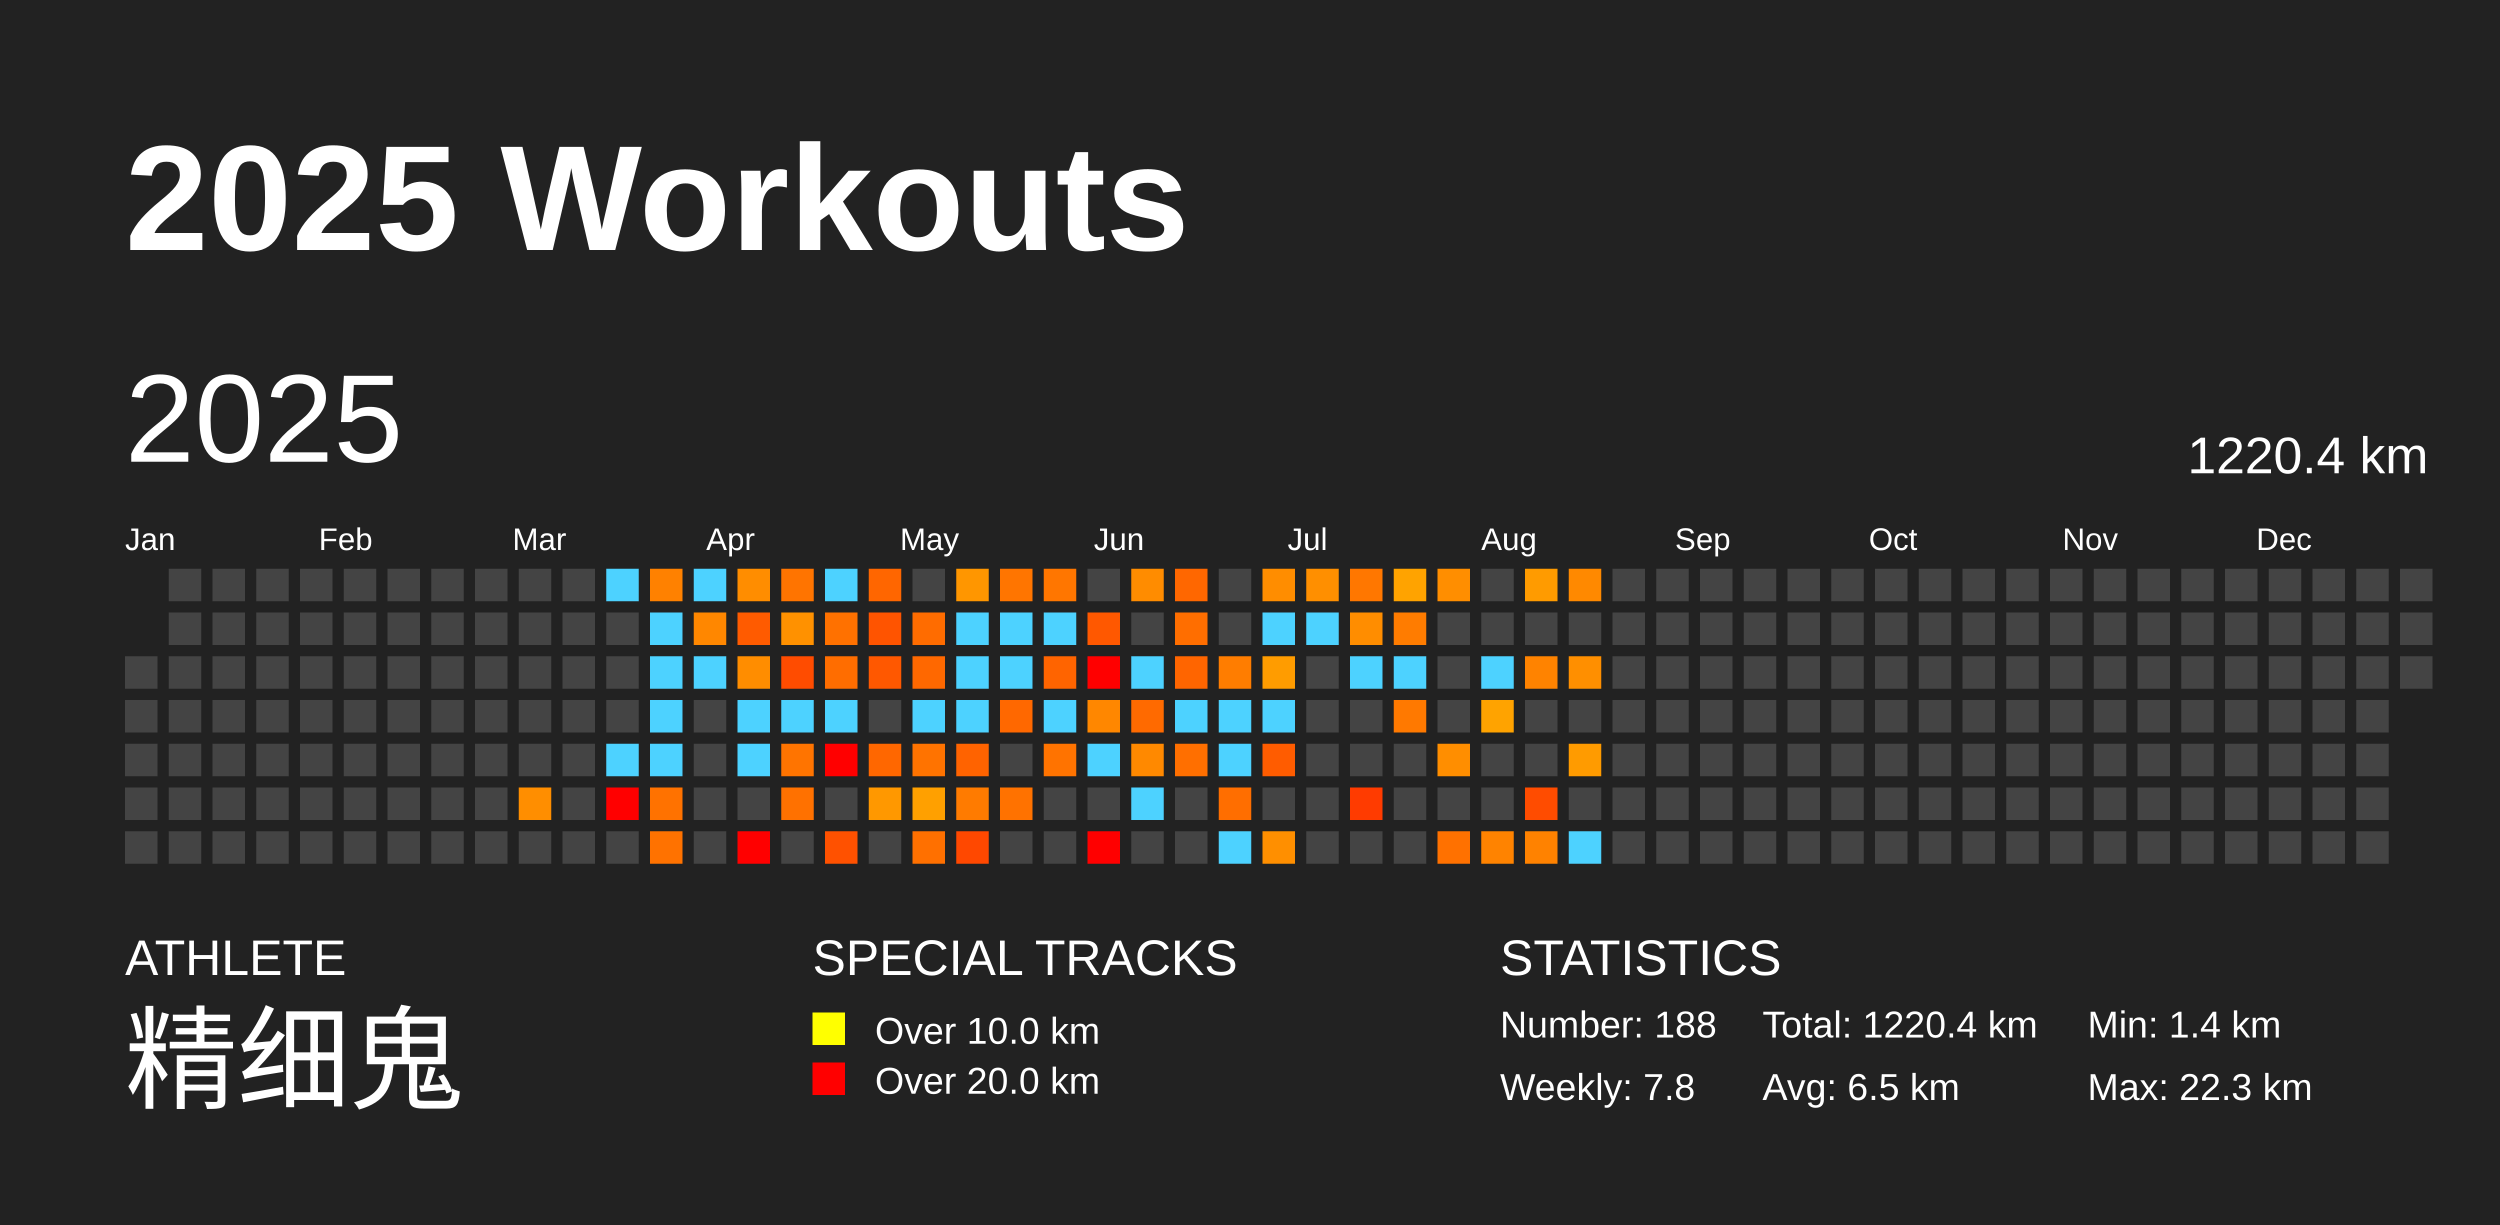
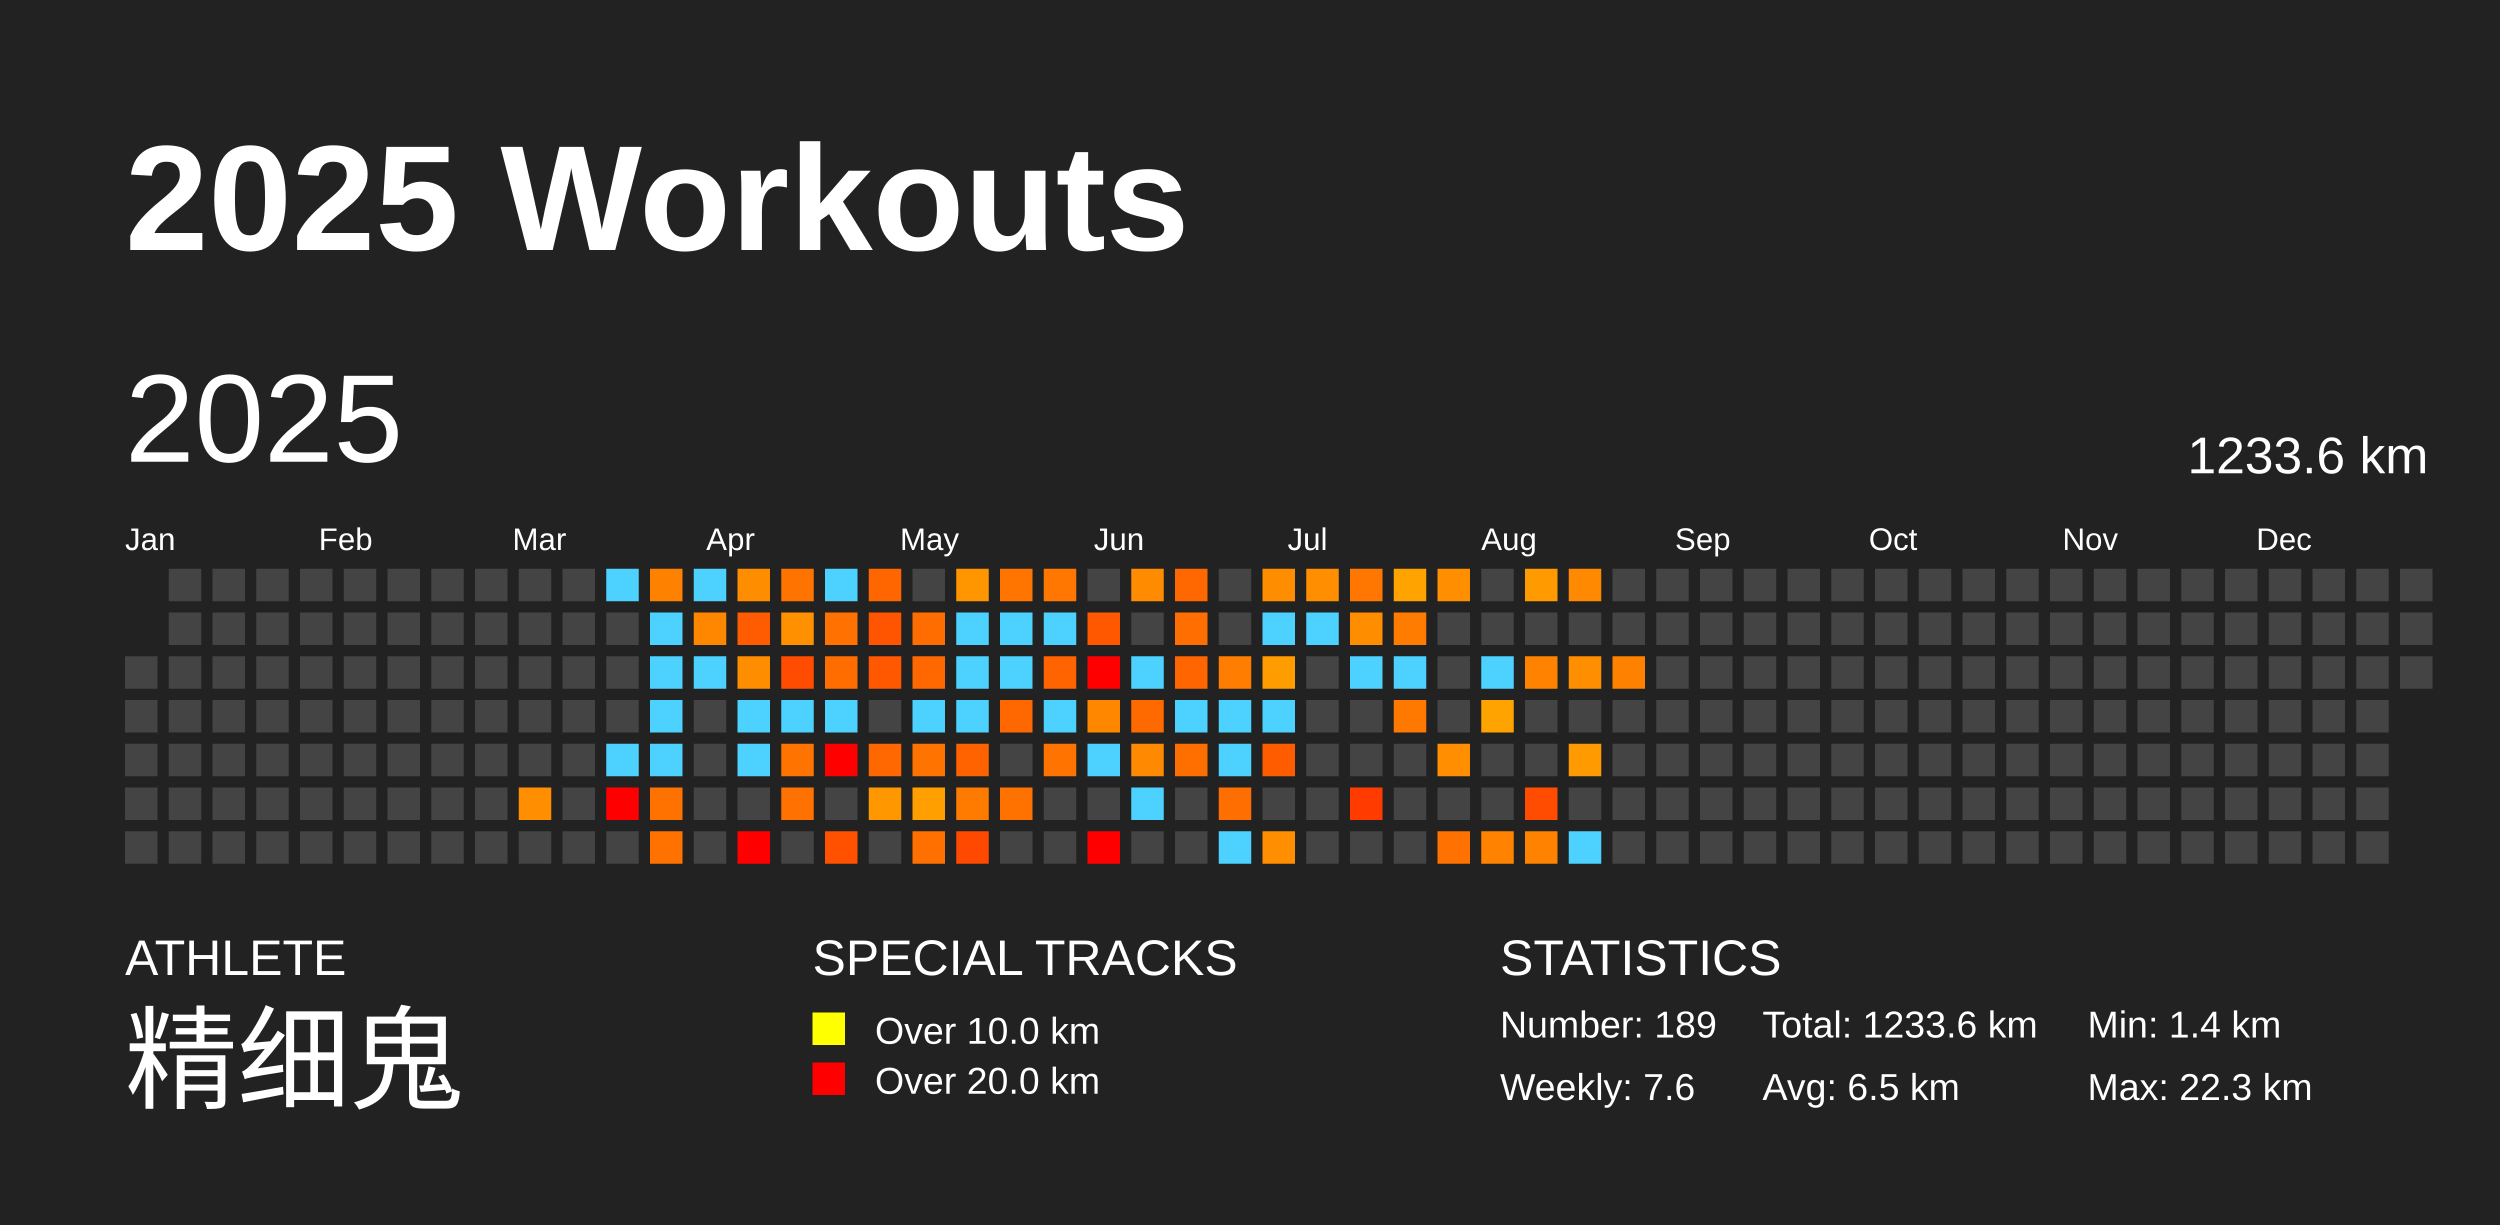
<svg xmlns="http://www.w3.org/2000/svg" baseProfile="full" height="98mm" version="1.1" viewBox="0,0,200,98" width="200mm">
  <defs />
  <rect fill="#222222" height="98" width="200" x="0" y="0" />
  <text fill="#FFFFFF" style="font-size:12px; font-family:Arial; font-weight:bold;" x="10" y="20">2025 Workouts</text>
  <text fill="#FFFFFF" style="font-size:4px; font-family:Arial" x="10" y="78">ATHLETE</text>
  <text fill="#FFFFFF" style="font-size:9px; font-family:Arial" x="10" y="88">精细鬼</text>
  <text fill="#FFFFFF" style="font-size:4px; font-family:Arial" x="65" y="78">SPECIAL TRACKS</text>
  <rect fill="yellow" height="2.6" width="2.6" x="65" y="81" />
  <text fill="#FFFFFF" style="font-size:3px; font-family:Arial" x="70" y="83.5">Over 10.0 km</text>
  <rect fill="red" height="2.6" width="2.6" x="65" y="85" />
  <text fill="#FFFFFF" style="font-size:3px; font-family:Arial" x="70" y="87.5">Over 20.0 km</text>
  <text fill="#FFFFFF" style="font-size:4px; font-family:Arial" x="120" y="78">STATISTICS</text>
-   <text fill="#FFFFFF" style="font-size:3px; font-family:Arial" x="120" y="83">Number: 188</text>
-   <text fill="#FFFFFF" style="font-size:3px; font-family:Arial" x="120" y="88">Weekly: 7.8</text>
-   <text fill="#FFFFFF" style="font-size:3px; font-family:Arial" x="141" y="83">Total: 1220.4 km</text>
+   <text fill="#FFFFFF" style="font-size:3px; font-family:Arial" x="120" y="83">Number: 189</text>
+   <text fill="#FFFFFF" style="font-size:3px; font-family:Arial" x="120" y="88">Weekly: 7.6</text>
+   <text fill="#FFFFFF" style="font-size:3px; font-family:Arial" x="141" y="83">Total: 1233.6 km</text>
  <text fill="#FFFFFF" style="font-size:3px; font-family:Arial" x="141" y="88">Avg: 6.5 km</text>
  <text fill="#FFFFFF" style="font-size:3px; font-family:Arial" x="167" y="83">Min: 1.4 km</text>
  <text fill="#FFFFFF" style="font-size:3px; font-family:Arial" x="167" y="88">Max: 22.3 km</text>
  <text dominant-baseline="hanging" fill="#FFFFFF" style="font-size:10.0px; font-family:Arial;" x="10" y="30">2025</text>
-   <text dominant-baseline="hanging" fill="#FFFFFF" style="font-size:4.125px; font-family:Arial;" x="175" y="35">1220.4 km</text>
+   <text dominant-baseline="hanging" fill="#FFFFFF" style="font-size:4.125px; font-family:Arial;" x="175" y="35">1233.6 km</text>
  <text fill="#FFFFFF" style="font-size:2.5px; font-family:Arial" x="10.0" y="44">Jan</text>
  <text fill="#FFFFFF" style="font-size:2.5px; font-family:Arial" x="25.5" y="44">Feb</text>
  <text fill="#FFFFFF" style="font-size:2.5px; font-family:Arial" x="41.0" y="44">Mar</text>
  <text fill="#FFFFFF" style="font-size:2.5px; font-family:Arial" x="56.5" y="44">Apr</text>
  <text fill="#FFFFFF" style="font-size:2.5px; font-family:Arial" x="72.0" y="44">May</text>
  <text fill="#FFFFFF" style="font-size:2.5px; font-family:Arial" x="87.5" y="44">Jun</text>
  <text fill="#FFFFFF" style="font-size:2.5px; font-family:Arial" x="103.0" y="44">Jul</text>
  <text fill="#FFFFFF" style="font-size:2.5px; font-family:Arial" x="118.5" y="44">Aug</text>
  <text fill="#FFFFFF" style="font-size:2.5px; font-family:Arial" x="134.0" y="44">Sep</text>
  <text fill="#FFFFFF" style="font-size:2.5px; font-family:Arial" x="149.5" y="44">Oct</text>
  <text fill="#FFFFFF" style="font-size:2.5px; font-family:Arial" x="165.0" y="44">Nov</text>
  <text fill="#FFFFFF" style="font-size:2.5px; font-family:Arial" x="180.5" y="44">Dec</text>
  <rect fill="#444444" height="2.6" width="2.6" x="10.0" y="52.5" />
  <rect fill="#444444" height="2.6" width="2.6" x="10.0" y="56.0" />
  <rect fill="#444444" height="2.6" width="2.6" x="10.0" y="59.5" />
  <rect fill="#444444" height="2.6" width="2.6" x="10.0" y="63.0" />
  <rect fill="#444444" height="2.6" width="2.6" x="10.0" y="66.5" />
  <rect fill="#444444" height="2.6" width="2.6" x="13.5" y="45.5" />
  <rect fill="#444444" height="2.6" width="2.6" x="13.5" y="49.0" />
  <rect fill="#444444" height="2.6" width="2.6" x="13.5" y="52.5" />
  <rect fill="#444444" height="2.6" width="2.6" x="13.5" y="56.0" />
  <rect fill="#444444" height="2.6" width="2.6" x="13.5" y="59.5" />
  <rect fill="#444444" height="2.6" width="2.6" x="13.5" y="63.0" />
  <rect fill="#444444" height="2.6" width="2.6" x="13.5" y="66.5" />
  <rect fill="#444444" height="2.6" width="2.6" x="17.0" y="45.5" />
  <rect fill="#444444" height="2.6" width="2.6" x="17.0" y="49.0" />
  <rect fill="#444444" height="2.6" width="2.6" x="17.0" y="52.5" />
  <rect fill="#444444" height="2.6" width="2.6" x="17.0" y="56.0" />
  <rect fill="#444444" height="2.6" width="2.6" x="17.0" y="59.5" />
  <rect fill="#444444" height="2.6" width="2.6" x="17.0" y="63.0" />
  <rect fill="#444444" height="2.6" width="2.6" x="17.0" y="66.5" />
  <rect fill="#444444" height="2.6" width="2.6" x="20.5" y="45.5" />
  <rect fill="#444444" height="2.6" width="2.6" x="20.5" y="49.0" />
  <rect fill="#444444" height="2.6" width="2.6" x="20.5" y="52.5" />
  <rect fill="#444444" height="2.6" width="2.6" x="20.5" y="56.0" />
  <rect fill="#444444" height="2.6" width="2.6" x="20.5" y="59.5" />
  <rect fill="#444444" height="2.6" width="2.6" x="20.5" y="63.0" />
  <rect fill="#444444" height="2.6" width="2.6" x="20.5" y="66.5" />
  <rect fill="#444444" height="2.6" width="2.6" x="24.0" y="45.5" />
  <rect fill="#444444" height="2.6" width="2.6" x="24.0" y="49.0" />
  <rect fill="#444444" height="2.6" width="2.6" x="24.0" y="52.5" />
  <rect fill="#444444" height="2.6" width="2.6" x="24.0" y="56.0" />
  <rect fill="#444444" height="2.6" width="2.6" x="24.0" y="59.5" />
  <rect fill="#444444" height="2.6" width="2.6" x="24.0" y="63.0" />
  <rect fill="#444444" height="2.6" width="2.6" x="24.0" y="66.5" />
  <rect fill="#444444" height="2.6" width="2.6" x="27.5" y="45.5" />
  <rect fill="#444444" height="2.6" width="2.6" x="27.5" y="49.0" />
  <rect fill="#444444" height="2.6" width="2.6" x="27.5" y="52.5" />
  <rect fill="#444444" height="2.6" width="2.6" x="27.5" y="56.0" />
  <rect fill="#444444" height="2.6" width="2.6" x="27.5" y="59.5" />
  <rect fill="#444444" height="2.6" width="2.6" x="27.5" y="63.0" />
  <rect fill="#444444" height="2.6" width="2.6" x="27.5" y="66.5" />
  <rect fill="#444444" height="2.6" width="2.6" x="31.0" y="45.5" />
  <rect fill="#444444" height="2.6" width="2.6" x="31.0" y="49.0" />
  <rect fill="#444444" height="2.6" width="2.6" x="31.0" y="52.5" />
  <rect fill="#444444" height="2.6" width="2.6" x="31.0" y="56.0" />
  <rect fill="#444444" height="2.6" width="2.6" x="31.0" y="59.5" />
  <rect fill="#444444" height="2.6" width="2.6" x="31.0" y="63.0" />
  <rect fill="#444444" height="2.6" width="2.6" x="31.0" y="66.5" />
  <rect fill="#444444" height="2.6" width="2.6" x="34.5" y="45.5" />
  <rect fill="#444444" height="2.6" width="2.6" x="34.5" y="49.0" />
  <rect fill="#444444" height="2.6" width="2.6" x="34.5" y="52.5" />
  <rect fill="#444444" height="2.6" width="2.6" x="34.5" y="56.0" />
  <rect fill="#444444" height="2.6" width="2.6" x="34.5" y="59.5" />
  <rect fill="#444444" height="2.6" width="2.6" x="34.5" y="63.0" />
  <rect fill="#444444" height="2.6" width="2.6" x="34.5" y="66.5" />
  <rect fill="#444444" height="2.6" width="2.6" x="38.0" y="45.5" />
  <rect fill="#444444" height="2.6" width="2.6" x="38.0" y="49.0" />
  <rect fill="#444444" height="2.6" width="2.6" x="38.0" y="52.5" />
  <rect fill="#444444" height="2.6" width="2.6" x="38.0" y="56.0" />
  <rect fill="#444444" height="2.6" width="2.6" x="38.0" y="59.5" />
  <rect fill="#444444" height="2.6" width="2.6" x="38.0" y="63.0" />
  <rect fill="#444444" height="2.6" width="2.6" x="38.0" y="66.5" />
  <rect fill="#444444" height="2.6" width="2.6" x="41.5" y="45.5" />
  <rect fill="#444444" height="2.6" width="2.6" x="41.5" y="49.0" />
  <rect fill="#444444" height="2.6" width="2.6" x="41.5" y="52.5" />
  <rect fill="#444444" height="2.6" width="2.6" x="41.5" y="56.0" />
  <rect fill="#444444" height="2.6" width="2.6" x="41.5" y="59.5" />
  <rect fill="#ff8e00" height="2.6" width="2.6" x="41.5" y="63.0" />
  <rect fill="#444444" height="2.6" width="2.6" x="41.5" y="66.5" />
  <rect fill="#444444" height="2.6" width="2.6" x="45.0" y="45.5" />
  <rect fill="#444444" height="2.6" width="2.6" x="45.0" y="49.0" />
  <rect fill="#444444" height="2.6" width="2.6" x="45.0" y="52.5" />
  <rect fill="#444444" height="2.6" width="2.6" x="45.0" y="56.0" />
  <rect fill="#444444" height="2.6" width="2.6" x="45.0" y="59.5" />
  <rect fill="#444444" height="2.6" width="2.6" x="45.0" y="63.0" />
  <rect fill="#444444" height="2.6" width="2.6" x="45.0" y="66.5" />
  <rect fill="#4dd2ff" height="2.6" width="2.6" x="48.5" y="45.5" />
  <rect fill="#444444" height="2.6" width="2.6" x="48.5" y="49.0" />
  <rect fill="#444444" height="2.6" width="2.6" x="48.5" y="52.5" />
  <rect fill="#444444" height="2.6" width="2.6" x="48.5" y="56.0" />
  <rect fill="#4dd2ff" height="2.6" width="2.6" x="48.5" y="59.5" />
  <rect fill="red" height="2.6" width="2.6" x="48.5" y="63.0" />
  <rect fill="#444444" height="2.6" width="2.6" x="48.5" y="66.5" />
  <rect fill="#ff8100" height="2.6" width="2.6" x="52.0" y="45.5" />
  <rect fill="#4dd2ff" height="2.6" width="2.6" x="52.0" y="49.0" />
  <rect fill="#4dd2ff" height="2.6" width="2.6" x="52.0" y="52.5" />
  <rect fill="#4dd2ff" height="2.6" width="2.6" x="52.0" y="56.0" />
  <rect fill="#4dd2ff" height="2.6" width="2.6" x="52.0" y="59.5" />
  <rect fill="#ff7200" height="2.6" width="2.6" x="52.0" y="63.0" />
  <rect fill="#ff7200" height="2.6" width="2.6" x="52.0" y="66.5" />
  <rect fill="#4dd2ff" height="2.6" width="2.6" x="55.5" y="45.5" />
  <rect fill="#ff8700" height="2.6" width="2.6" x="55.5" y="49.0" />
  <rect fill="#4dd2ff" height="2.6" width="2.6" x="55.5" y="52.5" />
  <rect fill="#444444" height="2.6" width="2.6" x="55.5" y="56.0" />
  <rect fill="#444444" height="2.6" width="2.6" x="55.5" y="59.5" />
  <rect fill="#444444" height="2.6" width="2.6" x="55.5" y="63.0" />
  <rect fill="#444444" height="2.6" width="2.6" x="55.5" y="66.5" />
  <rect fill="#ff8d00" height="2.6" width="2.6" x="59.0" y="45.5" />
  <rect fill="#ff5b00" height="2.6" width="2.6" x="59.0" y="49.0" />
  <rect fill="#ff8d00" height="2.6" width="2.6" x="59.0" y="52.5" />
  <rect fill="#4dd2ff" height="2.6" width="2.6" x="59.0" y="56.0" />
  <rect fill="#4dd2ff" height="2.6" width="2.6" x="59.0" y="59.5" />
  <rect fill="#444444" height="2.6" width="2.6" x="59.0" y="63.0" />
  <rect fill="red" height="2.6" width="2.6" x="59.0" y="66.5" />
  <rect fill="#ff7400" height="2.6" width="2.6" x="62.5" y="45.5" />
  <rect fill="#ff9100" height="2.6" width="2.6" x="62.5" y="49.0" />
  <rect fill="#ff4c00" height="2.6" width="2.6" x="62.5" y="52.5" />
  <rect fill="#4dd2ff" height="2.6" width="2.6" x="62.5" y="56.0" />
  <rect fill="#ff7400" height="2.6" width="2.6" x="62.5" y="59.5" />
  <rect fill="#ff7100" height="2.6" width="2.6" x="62.5" y="63.0" />
  <rect fill="#444444" height="2.6" width="2.6" x="62.5" y="66.5" />
  <rect fill="#4dd2ff" height="2.6" width="2.6" x="66.0" y="45.5" />
  <rect fill="#ff7100" height="2.6" width="2.6" x="66.0" y="49.0" />
  <rect fill="#ff6d00" height="2.6" width="2.6" x="66.0" y="52.5" />
  <rect fill="#4dd2ff" height="2.6" width="2.6" x="66.0" y="56.0" />
  <rect fill="red" height="2.6" width="2.6" x="66.0" y="59.5" />
  <rect fill="#444444" height="2.6" width="2.6" x="66.0" y="63.0" />
  <rect fill="#ff5100" height="2.6" width="2.6" x="66.0" y="66.5" />
  <rect fill="#ff6600" height="2.6" width="2.6" x="69.5" y="45.5" />
  <rect fill="#ff5400" height="2.6" width="2.6" x="69.5" y="49.0" />
  <rect fill="#ff5800" height="2.6" width="2.6" x="69.5" y="52.5" />
  <rect fill="#444444" height="2.6" width="2.6" x="69.5" y="56.0" />
  <rect fill="#ff6700" height="2.6" width="2.6" x="69.5" y="59.5" />
  <rect fill="#ff9800" height="2.6" width="2.6" x="69.5" y="63.0" />
  <rect fill="#444444" height="2.6" width="2.6" x="69.5" y="66.5" />
  <rect fill="#444444" height="2.6" width="2.6" x="73.0" y="45.5" />
  <rect fill="#ff6c00" height="2.6" width="2.6" x="73.0" y="49.0" />
  <rect fill="#ff6800" height="2.6" width="2.6" x="73.0" y="52.5" />
  <rect fill="#4dd2ff" height="2.6" width="2.6" x="73.0" y="56.0" />
  <rect fill="#ff7300" height="2.6" width="2.6" x="73.0" y="59.5" />
  <rect fill="#ffa000" height="2.6" width="2.6" x="73.0" y="63.0" />
  <rect fill="#ff7000" height="2.6" width="2.6" x="73.0" y="66.5" />
  <rect fill="#ff9600" height="2.6" width="2.6" x="76.5" y="45.5" />
  <rect fill="#4dd2ff" height="2.6" width="2.6" x="76.5" y="49.0" />
  <rect fill="#4dd2ff" height="2.6" width="2.6" x="76.5" y="52.5" />
  <rect fill="#4dd2ff" height="2.6" width="2.6" x="76.5" y="56.0" />
  <rect fill="#ff6300" height="2.6" width="2.6" x="76.5" y="59.5" />
  <rect fill="#ff7b00" height="2.6" width="2.6" x="76.5" y="63.0" />
  <rect fill="#ff4800" height="2.6" width="2.6" x="76.5" y="66.5" />
  <rect fill="#ff7500" height="2.6" width="2.6" x="80.0" y="45.5" />
  <rect fill="#4dd2ff" height="2.6" width="2.6" x="80.0" y="49.0" />
  <rect fill="#4dd2ff" height="2.6" width="2.6" x="80.0" y="52.5" />
  <rect fill="#ff6800" height="2.6" width="2.6" x="80.0" y="56.0" />
  <rect fill="#444444" height="2.6" width="2.6" x="80.0" y="59.5" />
  <rect fill="#ff7200" height="2.6" width="2.6" x="80.0" y="63.0" />
  <rect fill="#444444" height="2.6" width="2.6" x="80.0" y="66.5" />
  <rect fill="#ff7600" height="2.6" width="2.6" x="83.5" y="45.5" />
  <rect fill="#4dd2ff" height="2.6" width="2.6" x="83.5" y="49.0" />
  <rect fill="#ff6400" height="2.6" width="2.6" x="83.5" y="52.5" />
  <rect fill="#4dd2ff" height="2.6" width="2.6" x="83.5" y="56.0" />
  <rect fill="#ff7300" height="2.6" width="2.6" x="83.5" y="59.5" />
  <rect fill="#444444" height="2.6" width="2.6" x="83.5" y="63.0" />
  <rect fill="#444444" height="2.6" width="2.6" x="83.5" y="66.5" />
  <rect fill="#444444" height="2.6" width="2.6" x="87.0" y="45.5" />
  <rect fill="#ff5800" height="2.6" width="2.6" x="87.0" y="49.0" />
  <rect fill="red" height="2.6" width="2.6" x="87.0" y="52.5" />
  <rect fill="#ff8700" height="2.6" width="2.6" x="87.0" y="56.0" />
  <rect fill="#4dd2ff" height="2.6" width="2.6" x="87.0" y="59.5" />
  <rect fill="#444444" height="2.6" width="2.6" x="87.0" y="63.0" />
  <rect fill="red" height="2.6" width="2.6" x="87.0" y="66.5" />
  <rect fill="#ff8c00" height="2.6" width="2.6" x="90.5" y="45.5" />
  <rect fill="#444444" height="2.6" width="2.6" x="90.5" y="49.0" />
  <rect fill="#4dd2ff" height="2.6" width="2.6" x="90.5" y="52.5" />
  <rect fill="#ff6a00" height="2.6" width="2.6" x="90.5" y="56.0" />
  <rect fill="#ff8900" height="2.6" width="2.6" x="90.5" y="59.5" />
  <rect fill="#4dd2ff" height="2.6" width="2.6" x="90.5" y="63.0" />
  <rect fill="#444444" height="2.6" width="2.6" x="90.5" y="66.5" />
  <rect fill="#ff6700" height="2.6" width="2.6" x="94.0" y="45.5" />
  <rect fill="#ff6e00" height="2.6" width="2.6" x="94.0" y="49.0" />
  <rect fill="#ff6500" height="2.6" width="2.6" x="94.0" y="52.5" />
  <rect fill="#4dd2ff" height="2.6" width="2.6" x="94.0" y="56.0" />
  <rect fill="#ff6f00" height="2.6" width="2.6" x="94.0" y="59.5" />
  <rect fill="#444444" height="2.6" width="2.6" x="94.0" y="63.0" />
  <rect fill="#444444" height="2.6" width="2.6" x="94.0" y="66.5" />
  <rect fill="#444444" height="2.6" width="2.6" x="97.5" y="45.5" />
  <rect fill="#444444" height="2.6" width="2.6" x="97.5" y="49.0" />
  <rect fill="#ff7d00" height="2.6" width="2.6" x="97.5" y="52.5" />
  <rect fill="#4dd2ff" height="2.6" width="2.6" x="97.5" y="56.0" />
  <rect fill="#4dd2ff" height="2.6" width="2.6" x="97.5" y="59.5" />
  <rect fill="#ff6e00" height="2.6" width="2.6" x="97.5" y="63.0" />
  <rect fill="#4dd2ff" height="2.6" width="2.6" x="97.5" y="66.5" />
  <rect fill="#ff8d00" height="2.6" width="2.6" x="101.0" y="45.5" />
  <rect fill="#4dd2ff" height="2.6" width="2.6" x="101.0" y="49.0" />
  <rect fill="#ff9c00" height="2.6" width="2.6" x="101.0" y="52.5" />
  <rect fill="#4dd2ff" height="2.6" width="2.6" x="101.0" y="56.0" />
  <rect fill="#ff5c00" height="2.6" width="2.6" x="101.0" y="59.5" />
  <rect fill="#444444" height="2.6" width="2.6" x="101.0" y="63.0" />
  <rect fill="#ff8f00" height="2.6" width="2.6" x="101.0" y="66.5" />
  <rect fill="#ff8f00" height="2.6" width="2.6" x="104.5" y="45.5" />
  <rect fill="#4dd2ff" height="2.6" width="2.6" x="104.5" y="49.0" />
  <rect fill="#444444" height="2.6" width="2.6" x="104.5" y="52.5" />
  <rect fill="#444444" height="2.6" width="2.6" x="104.5" y="56.0" />
  <rect fill="#444444" height="2.6" width="2.6" x="104.5" y="59.5" />
  <rect fill="#444444" height="2.6" width="2.6" x="104.5" y="63.0" />
  <rect fill="#444444" height="2.6" width="2.6" x="104.5" y="66.5" />
  <rect fill="#ff7700" height="2.6" width="2.6" x="108.0" y="45.5" />
  <rect fill="#ff8d00" height="2.6" width="2.6" x="108.0" y="49.0" />
  <rect fill="#4dd2ff" height="2.6" width="2.6" x="108.0" y="52.5" />
  <rect fill="#444444" height="2.6" width="2.6" x="108.0" y="56.0" />
  <rect fill="#444444" height="2.6" width="2.6" x="108.0" y="59.5" />
  <rect fill="#ff3b00" height="2.6" width="2.6" x="108.0" y="63.0" />
  <rect fill="#444444" height="2.6" width="2.6" x="108.0" y="66.5" />
  <rect fill="#ffa300" height="2.6" width="2.6" x="111.5" y="45.5" />
  <rect fill="#ff7c00" height="2.6" width="2.6" x="111.5" y="49.0" />
  <rect fill="#4dd2ff" height="2.6" width="2.6" x="111.5" y="52.5" />
  <rect fill="#ff7900" height="2.6" width="2.6" x="111.5" y="56.0" />
  <rect fill="#444444" height="2.6" width="2.6" x="111.5" y="59.5" />
  <rect fill="#444444" height="2.6" width="2.6" x="111.5" y="63.0" />
  <rect fill="#444444" height="2.6" width="2.6" x="111.5" y="66.5" />
  <rect fill="#ff8e00" height="2.6" width="2.6" x="115.0" y="45.5" />
  <rect fill="#444444" height="2.6" width="2.6" x="115.0" y="49.0" />
  <rect fill="#444444" height="2.6" width="2.6" x="115.0" y="52.5" />
  <rect fill="#444444" height="2.6" width="2.6" x="115.0" y="56.0" />
  <rect fill="#ff8e00" height="2.6" width="2.6" x="115.0" y="59.5" />
  <rect fill="#444444" height="2.6" width="2.6" x="115.0" y="63.0" />
  <rect fill="#ff7100" height="2.6" width="2.6" x="115.0" y="66.5" />
  <rect fill="#444444" height="2.6" width="2.6" x="118.5" y="45.5" />
  <rect fill="#444444" height="2.6" width="2.6" x="118.5" y="49.0" />
  <rect fill="#4dd2ff" height="2.6" width="2.6" x="118.5" y="52.5" />
  <rect fill="#ffa300" height="2.6" width="2.6" x="118.5" y="56.0" />
  <rect fill="#444444" height="2.6" width="2.6" x="118.5" y="59.5" />
  <rect fill="#444444" height="2.6" width="2.6" x="118.5" y="63.0" />
  <rect fill="#ff8300" height="2.6" width="2.6" x="118.5" y="66.5" />
  <rect fill="#ff9b00" height="2.6" width="2.6" x="122.0" y="45.5" />
  <rect fill="#444444" height="2.6" width="2.6" x="122.0" y="49.0" />
  <rect fill="#ff8300" height="2.6" width="2.6" x="122.0" y="52.5" />
  <rect fill="#444444" height="2.6" width="2.6" x="122.0" y="56.0" />
  <rect fill="#444444" height="2.6" width="2.6" x="122.0" y="59.5" />
  <rect fill="#ff4c00" height="2.6" width="2.6" x="122.0" y="63.0" />
  <rect fill="#ff8200" height="2.6" width="2.6" x="122.0" y="66.5" />
  <rect fill="#ff8900" height="2.6" width="2.6" x="125.5" y="45.5" />
  <rect fill="#444444" height="2.6" width="2.6" x="125.5" y="49.0" />
  <rect fill="#ff8f00" height="2.6" width="2.6" x="125.5" y="52.5" />
  <rect fill="#444444" height="2.6" width="2.6" x="125.5" y="56.0" />
  <rect fill="#ff9b00" height="2.6" width="2.6" x="125.5" y="59.5" />
  <rect fill="#444444" height="2.6" width="2.6" x="125.5" y="63.0" />
  <rect fill="#4dd2ff" height="2.6" width="2.6" x="125.5" y="66.5" />
  <rect fill="#444444" height="2.6" width="2.6" x="129.0" y="45.5" />
  <rect fill="#444444" height="2.6" width="2.6" x="129.0" y="49.0" />
-   <rect fill="#444444" height="2.6" width="2.6" x="129.0" y="52.5" />
+   <rect fill="#ff8100" height="2.6" width="2.6" x="129.0" y="52.5" />
  <rect fill="#444444" height="2.6" width="2.6" x="129.0" y="56.0" />
  <rect fill="#444444" height="2.6" width="2.6" x="129.0" y="59.5" />
  <rect fill="#444444" height="2.6" width="2.6" x="129.0" y="63.0" />
  <rect fill="#444444" height="2.6" width="2.6" x="129.0" y="66.5" />
  <rect fill="#444444" height="2.6" width="2.6" x="132.5" y="45.5" />
  <rect fill="#444444" height="2.6" width="2.6" x="132.5" y="49.0" />
  <rect fill="#444444" height="2.6" width="2.6" x="132.5" y="52.5" />
  <rect fill="#444444" height="2.6" width="2.6" x="132.5" y="56.0" />
  <rect fill="#444444" height="2.6" width="2.6" x="132.5" y="59.5" />
  <rect fill="#444444" height="2.6" width="2.6" x="132.5" y="63.0" />
  <rect fill="#444444" height="2.6" width="2.6" x="132.5" y="66.5" />
  <rect fill="#444444" height="2.6" width="2.6" x="136.0" y="45.5" />
  <rect fill="#444444" height="2.6" width="2.6" x="136.0" y="49.0" />
  <rect fill="#444444" height="2.6" width="2.6" x="136.0" y="52.5" />
  <rect fill="#444444" height="2.6" width="2.6" x="136.0" y="56.0" />
  <rect fill="#444444" height="2.6" width="2.6" x="136.0" y="59.5" />
  <rect fill="#444444" height="2.6" width="2.6" x="136.0" y="63.0" />
  <rect fill="#444444" height="2.6" width="2.6" x="136.0" y="66.5" />
  <rect fill="#444444" height="2.6" width="2.6" x="139.5" y="45.5" />
  <rect fill="#444444" height="2.6" width="2.6" x="139.5" y="49.0" />
  <rect fill="#444444" height="2.6" width="2.6" x="139.5" y="52.5" />
  <rect fill="#444444" height="2.6" width="2.6" x="139.5" y="56.0" />
  <rect fill="#444444" height="2.6" width="2.6" x="139.5" y="59.5" />
  <rect fill="#444444" height="2.6" width="2.6" x="139.5" y="63.0" />
  <rect fill="#444444" height="2.6" width="2.6" x="139.5" y="66.5" />
  <rect fill="#444444" height="2.6" width="2.6" x="143.0" y="45.5" />
  <rect fill="#444444" height="2.6" width="2.6" x="143.0" y="49.0" />
  <rect fill="#444444" height="2.6" width="2.6" x="143.0" y="52.5" />
  <rect fill="#444444" height="2.6" width="2.6" x="143.0" y="56.0" />
  <rect fill="#444444" height="2.6" width="2.6" x="143.0" y="59.5" />
  <rect fill="#444444" height="2.6" width="2.6" x="143.0" y="63.0" />
  <rect fill="#444444" height="2.6" width="2.6" x="143.0" y="66.5" />
  <rect fill="#444444" height="2.6" width="2.6" x="146.5" y="45.5" />
  <rect fill="#444444" height="2.6" width="2.6" x="146.5" y="49.0" />
  <rect fill="#444444" height="2.6" width="2.6" x="146.5" y="52.5" />
  <rect fill="#444444" height="2.6" width="2.6" x="146.5" y="56.0" />
  <rect fill="#444444" height="2.6" width="2.6" x="146.5" y="59.5" />
  <rect fill="#444444" height="2.6" width="2.6" x="146.5" y="63.0" />
  <rect fill="#444444" height="2.6" width="2.6" x="146.5" y="66.5" />
  <rect fill="#444444" height="2.6" width="2.6" x="150.0" y="45.5" />
  <rect fill="#444444" height="2.6" width="2.6" x="150.0" y="49.0" />
  <rect fill="#444444" height="2.6" width="2.6" x="150.0" y="52.5" />
  <rect fill="#444444" height="2.6" width="2.6" x="150.0" y="56.0" />
  <rect fill="#444444" height="2.6" width="2.6" x="150.0" y="59.5" />
  <rect fill="#444444" height="2.6" width="2.6" x="150.0" y="63.0" />
  <rect fill="#444444" height="2.6" width="2.6" x="150.0" y="66.5" />
  <rect fill="#444444" height="2.6" width="2.6" x="153.5" y="45.5" />
  <rect fill="#444444" height="2.6" width="2.6" x="153.5" y="49.0" />
  <rect fill="#444444" height="2.6" width="2.6" x="153.5" y="52.5" />
  <rect fill="#444444" height="2.6" width="2.6" x="153.5" y="56.0" />
  <rect fill="#444444" height="2.6" width="2.6" x="153.5" y="59.5" />
  <rect fill="#444444" height="2.6" width="2.6" x="153.5" y="63.0" />
  <rect fill="#444444" height="2.6" width="2.6" x="153.5" y="66.5" />
  <rect fill="#444444" height="2.6" width="2.6" x="157.0" y="45.5" />
  <rect fill="#444444" height="2.6" width="2.6" x="157.0" y="49.0" />
  <rect fill="#444444" height="2.6" width="2.6" x="157.0" y="52.5" />
  <rect fill="#444444" height="2.6" width="2.6" x="157.0" y="56.0" />
  <rect fill="#444444" height="2.6" width="2.6" x="157.0" y="59.5" />
  <rect fill="#444444" height="2.6" width="2.6" x="157.0" y="63.0" />
  <rect fill="#444444" height="2.6" width="2.6" x="157.0" y="66.5" />
  <rect fill="#444444" height="2.6" width="2.6" x="160.5" y="45.5" />
  <rect fill="#444444" height="2.6" width="2.6" x="160.5" y="49.0" />
  <rect fill="#444444" height="2.6" width="2.6" x="160.5" y="52.5" />
  <rect fill="#444444" height="2.6" width="2.6" x="160.5" y="56.0" />
  <rect fill="#444444" height="2.6" width="2.6" x="160.5" y="59.5" />
  <rect fill="#444444" height="2.6" width="2.6" x="160.5" y="63.0" />
  <rect fill="#444444" height="2.6" width="2.6" x="160.5" y="66.5" />
  <rect fill="#444444" height="2.6" width="2.6" x="164.0" y="45.5" />
  <rect fill="#444444" height="2.6" width="2.6" x="164.0" y="49.0" />
  <rect fill="#444444" height="2.6" width="2.6" x="164.0" y="52.5" />
  <rect fill="#444444" height="2.6" width="2.6" x="164.0" y="56.0" />
  <rect fill="#444444" height="2.6" width="2.6" x="164.0" y="59.5" />
  <rect fill="#444444" height="2.6" width="2.6" x="164.0" y="63.0" />
  <rect fill="#444444" height="2.6" width="2.6" x="164.0" y="66.5" />
  <rect fill="#444444" height="2.6" width="2.6" x="167.5" y="45.5" />
  <rect fill="#444444" height="2.6" width="2.6" x="167.5" y="49.0" />
  <rect fill="#444444" height="2.6" width="2.6" x="167.5" y="52.5" />
  <rect fill="#444444" height="2.6" width="2.6" x="167.5" y="56.0" />
  <rect fill="#444444" height="2.6" width="2.6" x="167.5" y="59.5" />
  <rect fill="#444444" height="2.6" width="2.6" x="167.5" y="63.0" />
  <rect fill="#444444" height="2.6" width="2.6" x="167.5" y="66.5" />
  <rect fill="#444444" height="2.6" width="2.6" x="171.0" y="45.5" />
  <rect fill="#444444" height="2.6" width="2.6" x="171.0" y="49.0" />
  <rect fill="#444444" height="2.6" width="2.6" x="171.0" y="52.5" />
  <rect fill="#444444" height="2.6" width="2.6" x="171.0" y="56.0" />
  <rect fill="#444444" height="2.6" width="2.6" x="171.0" y="59.5" />
  <rect fill="#444444" height="2.6" width="2.6" x="171.0" y="63.0" />
  <rect fill="#444444" height="2.6" width="2.6" x="171.0" y="66.5" />
  <rect fill="#444444" height="2.6" width="2.6" x="174.5" y="45.5" />
  <rect fill="#444444" height="2.6" width="2.6" x="174.5" y="49.0" />
  <rect fill="#444444" height="2.6" width="2.6" x="174.5" y="52.5" />
  <rect fill="#444444" height="2.6" width="2.6" x="174.5" y="56.0" />
  <rect fill="#444444" height="2.6" width="2.6" x="174.5" y="59.5" />
  <rect fill="#444444" height="2.6" width="2.6" x="174.5" y="63.0" />
  <rect fill="#444444" height="2.6" width="2.6" x="174.5" y="66.5" />
  <rect fill="#444444" height="2.6" width="2.6" x="178.0" y="45.5" />
  <rect fill="#444444" height="2.6" width="2.6" x="178.0" y="49.0" />
  <rect fill="#444444" height="2.6" width="2.6" x="178.0" y="52.5" />
  <rect fill="#444444" height="2.6" width="2.6" x="178.0" y="56.0" />
  <rect fill="#444444" height="2.6" width="2.6" x="178.0" y="59.5" />
  <rect fill="#444444" height="2.6" width="2.6" x="178.0" y="63.0" />
  <rect fill="#444444" height="2.6" width="2.6" x="178.0" y="66.5" />
  <rect fill="#444444" height="2.6" width="2.6" x="181.5" y="45.5" />
  <rect fill="#444444" height="2.6" width="2.6" x="181.5" y="49.0" />
  <rect fill="#444444" height="2.6" width="2.6" x="181.5" y="52.5" />
  <rect fill="#444444" height="2.6" width="2.6" x="181.5" y="56.0" />
  <rect fill="#444444" height="2.6" width="2.6" x="181.5" y="59.5" />
  <rect fill="#444444" height="2.6" width="2.6" x="181.5" y="63.0" />
  <rect fill="#444444" height="2.6" width="2.6" x="181.5" y="66.5" />
  <rect fill="#444444" height="2.6" width="2.6" x="185.0" y="45.5" />
  <rect fill="#444444" height="2.6" width="2.6" x="185.0" y="49.0" />
  <rect fill="#444444" height="2.6" width="2.6" x="185.0" y="52.5" />
  <rect fill="#444444" height="2.6" width="2.6" x="185.0" y="56.0" />
  <rect fill="#444444" height="2.6" width="2.6" x="185.0" y="59.5" />
  <rect fill="#444444" height="2.6" width="2.6" x="185.0" y="63.0" />
  <rect fill="#444444" height="2.6" width="2.6" x="185.0" y="66.5" />
  <rect fill="#444444" height="2.6" width="2.6" x="188.5" y="45.5" />
  <rect fill="#444444" height="2.6" width="2.6" x="188.5" y="49.0" />
  <rect fill="#444444" height="2.6" width="2.6" x="188.5" y="52.5" />
  <rect fill="#444444" height="2.6" width="2.6" x="188.5" y="56.0" />
  <rect fill="#444444" height="2.6" width="2.6" x="188.5" y="59.5" />
  <rect fill="#444444" height="2.6" width="2.6" x="188.5" y="63.0" />
  <rect fill="#444444" height="2.6" width="2.6" x="188.5" y="66.5" />
  <rect fill="#444444" height="2.6" width="2.6" x="192.0" y="45.5" />
  <rect fill="#444444" height="2.6" width="2.6" x="192.0" y="49.0" />
  <rect fill="#444444" height="2.6" width="2.6" x="192.0" y="52.5" />
</svg>
